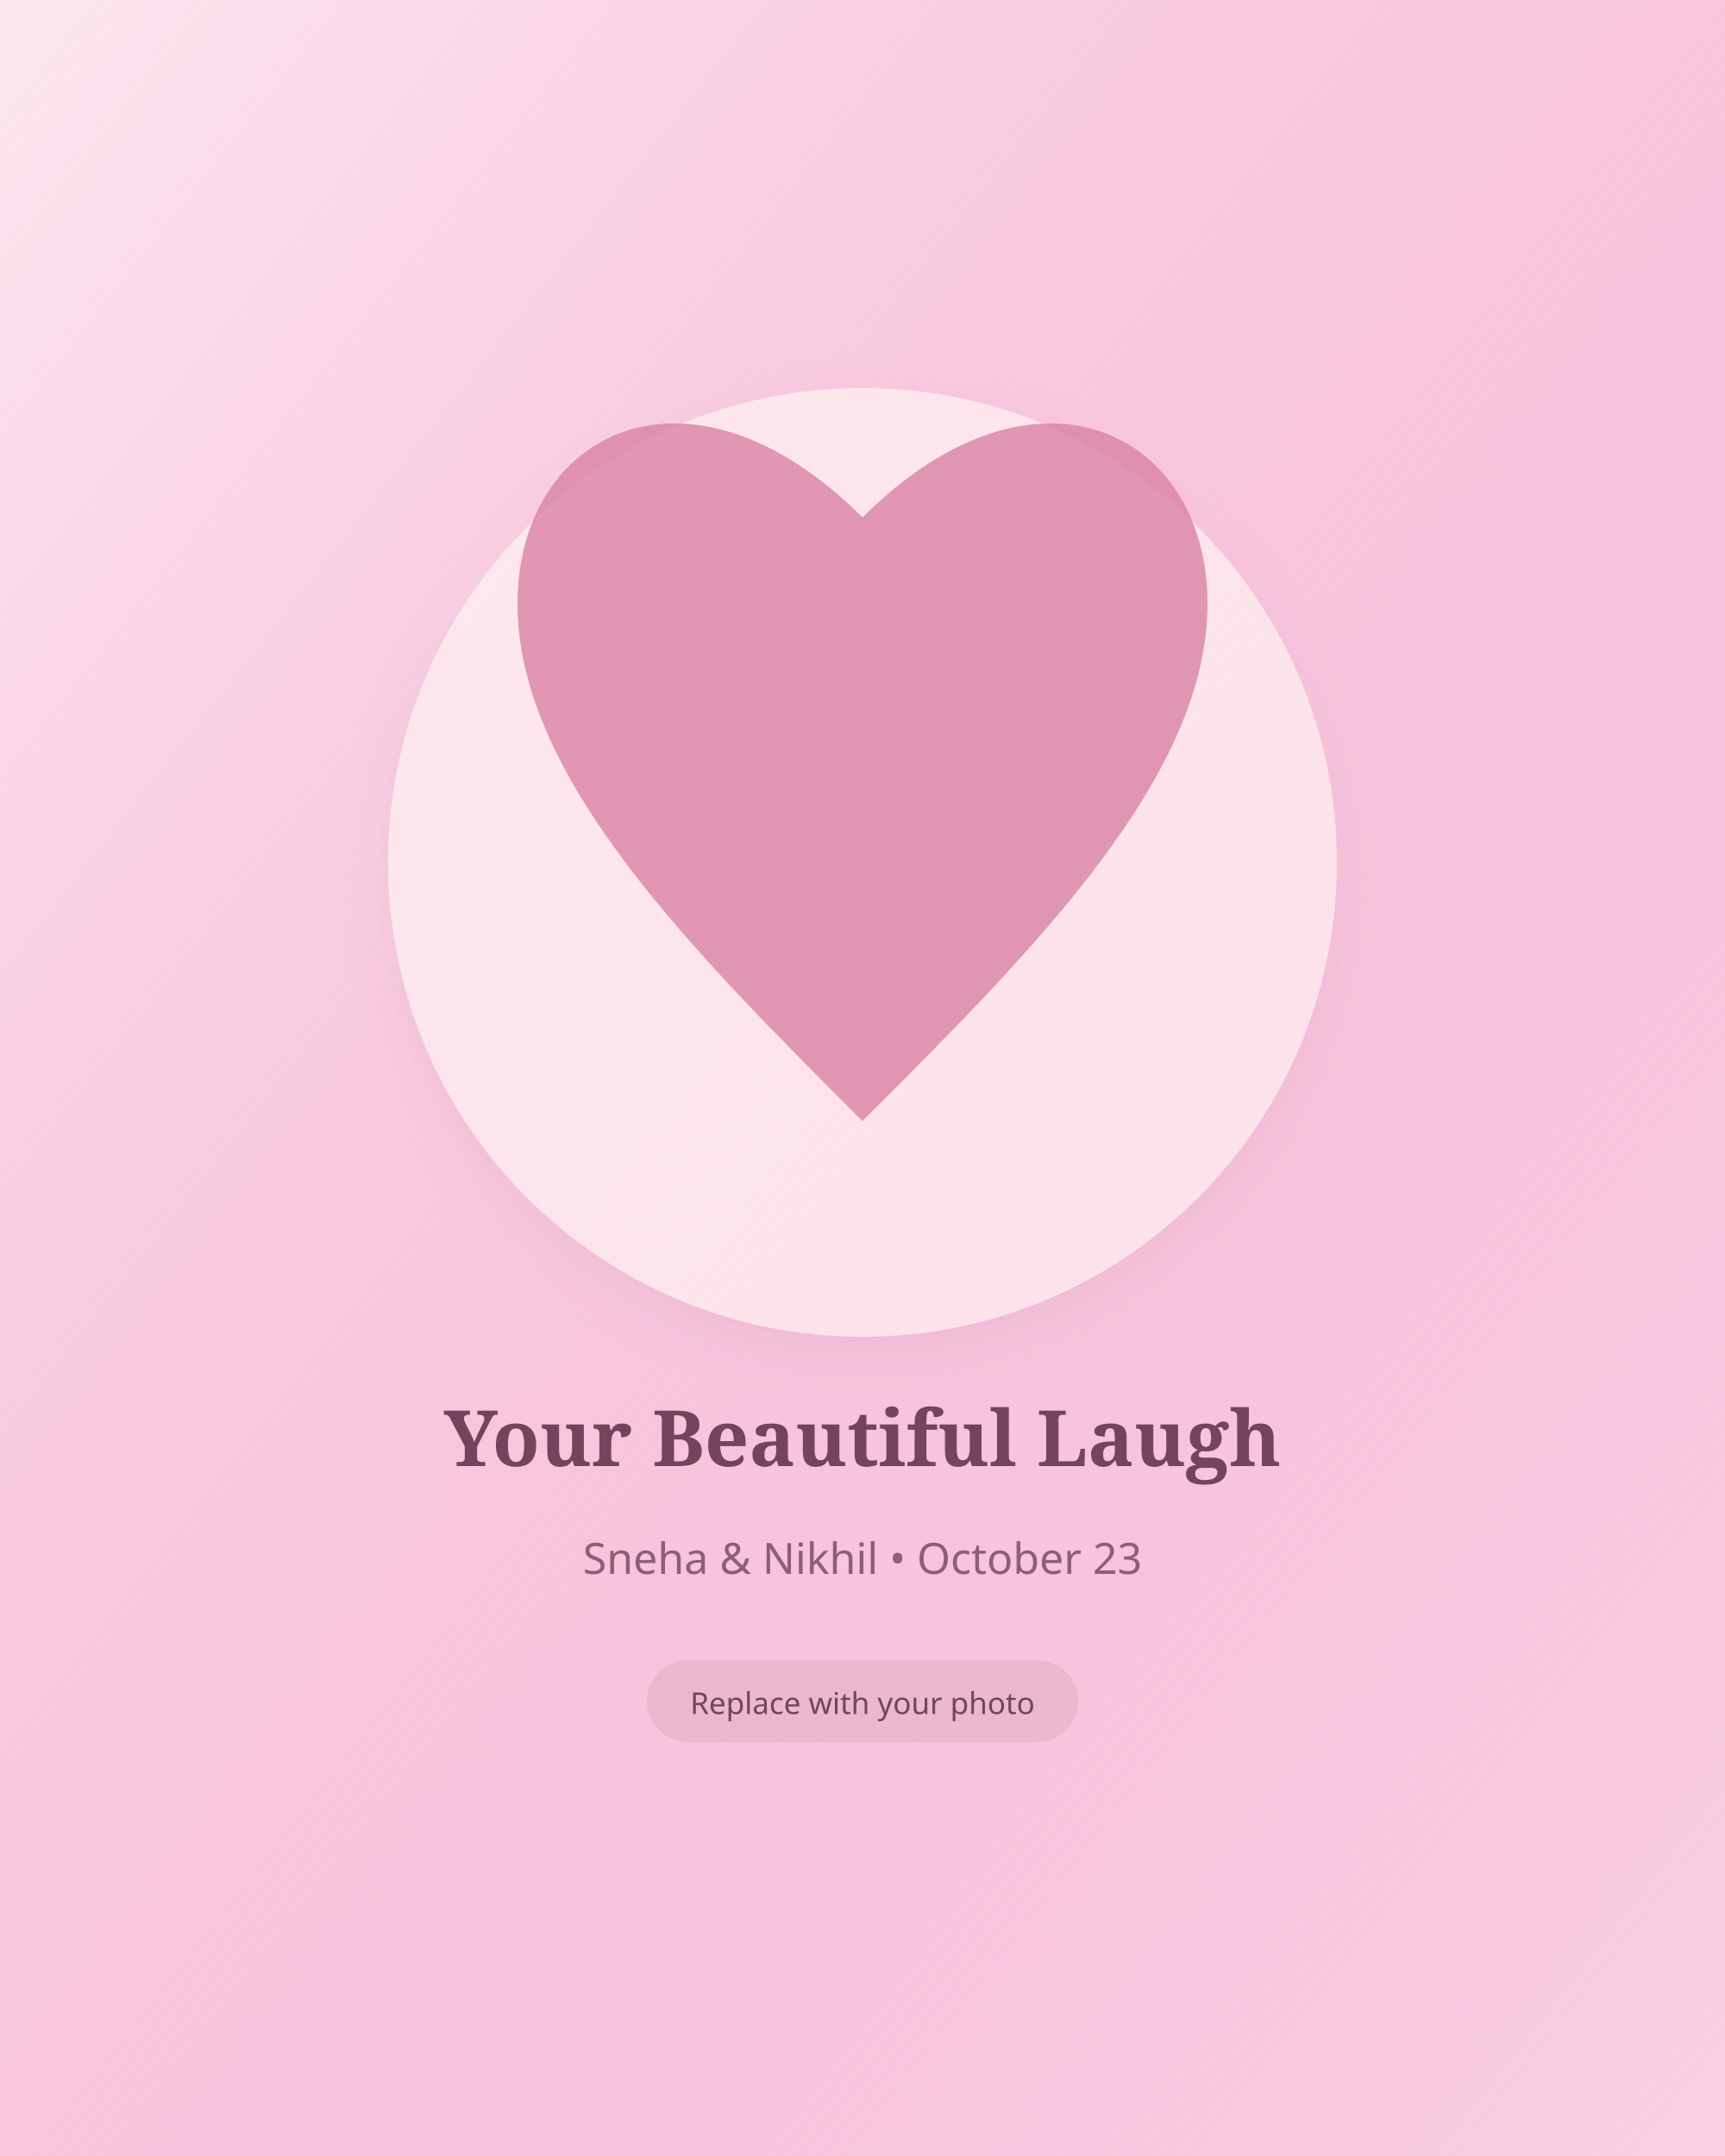
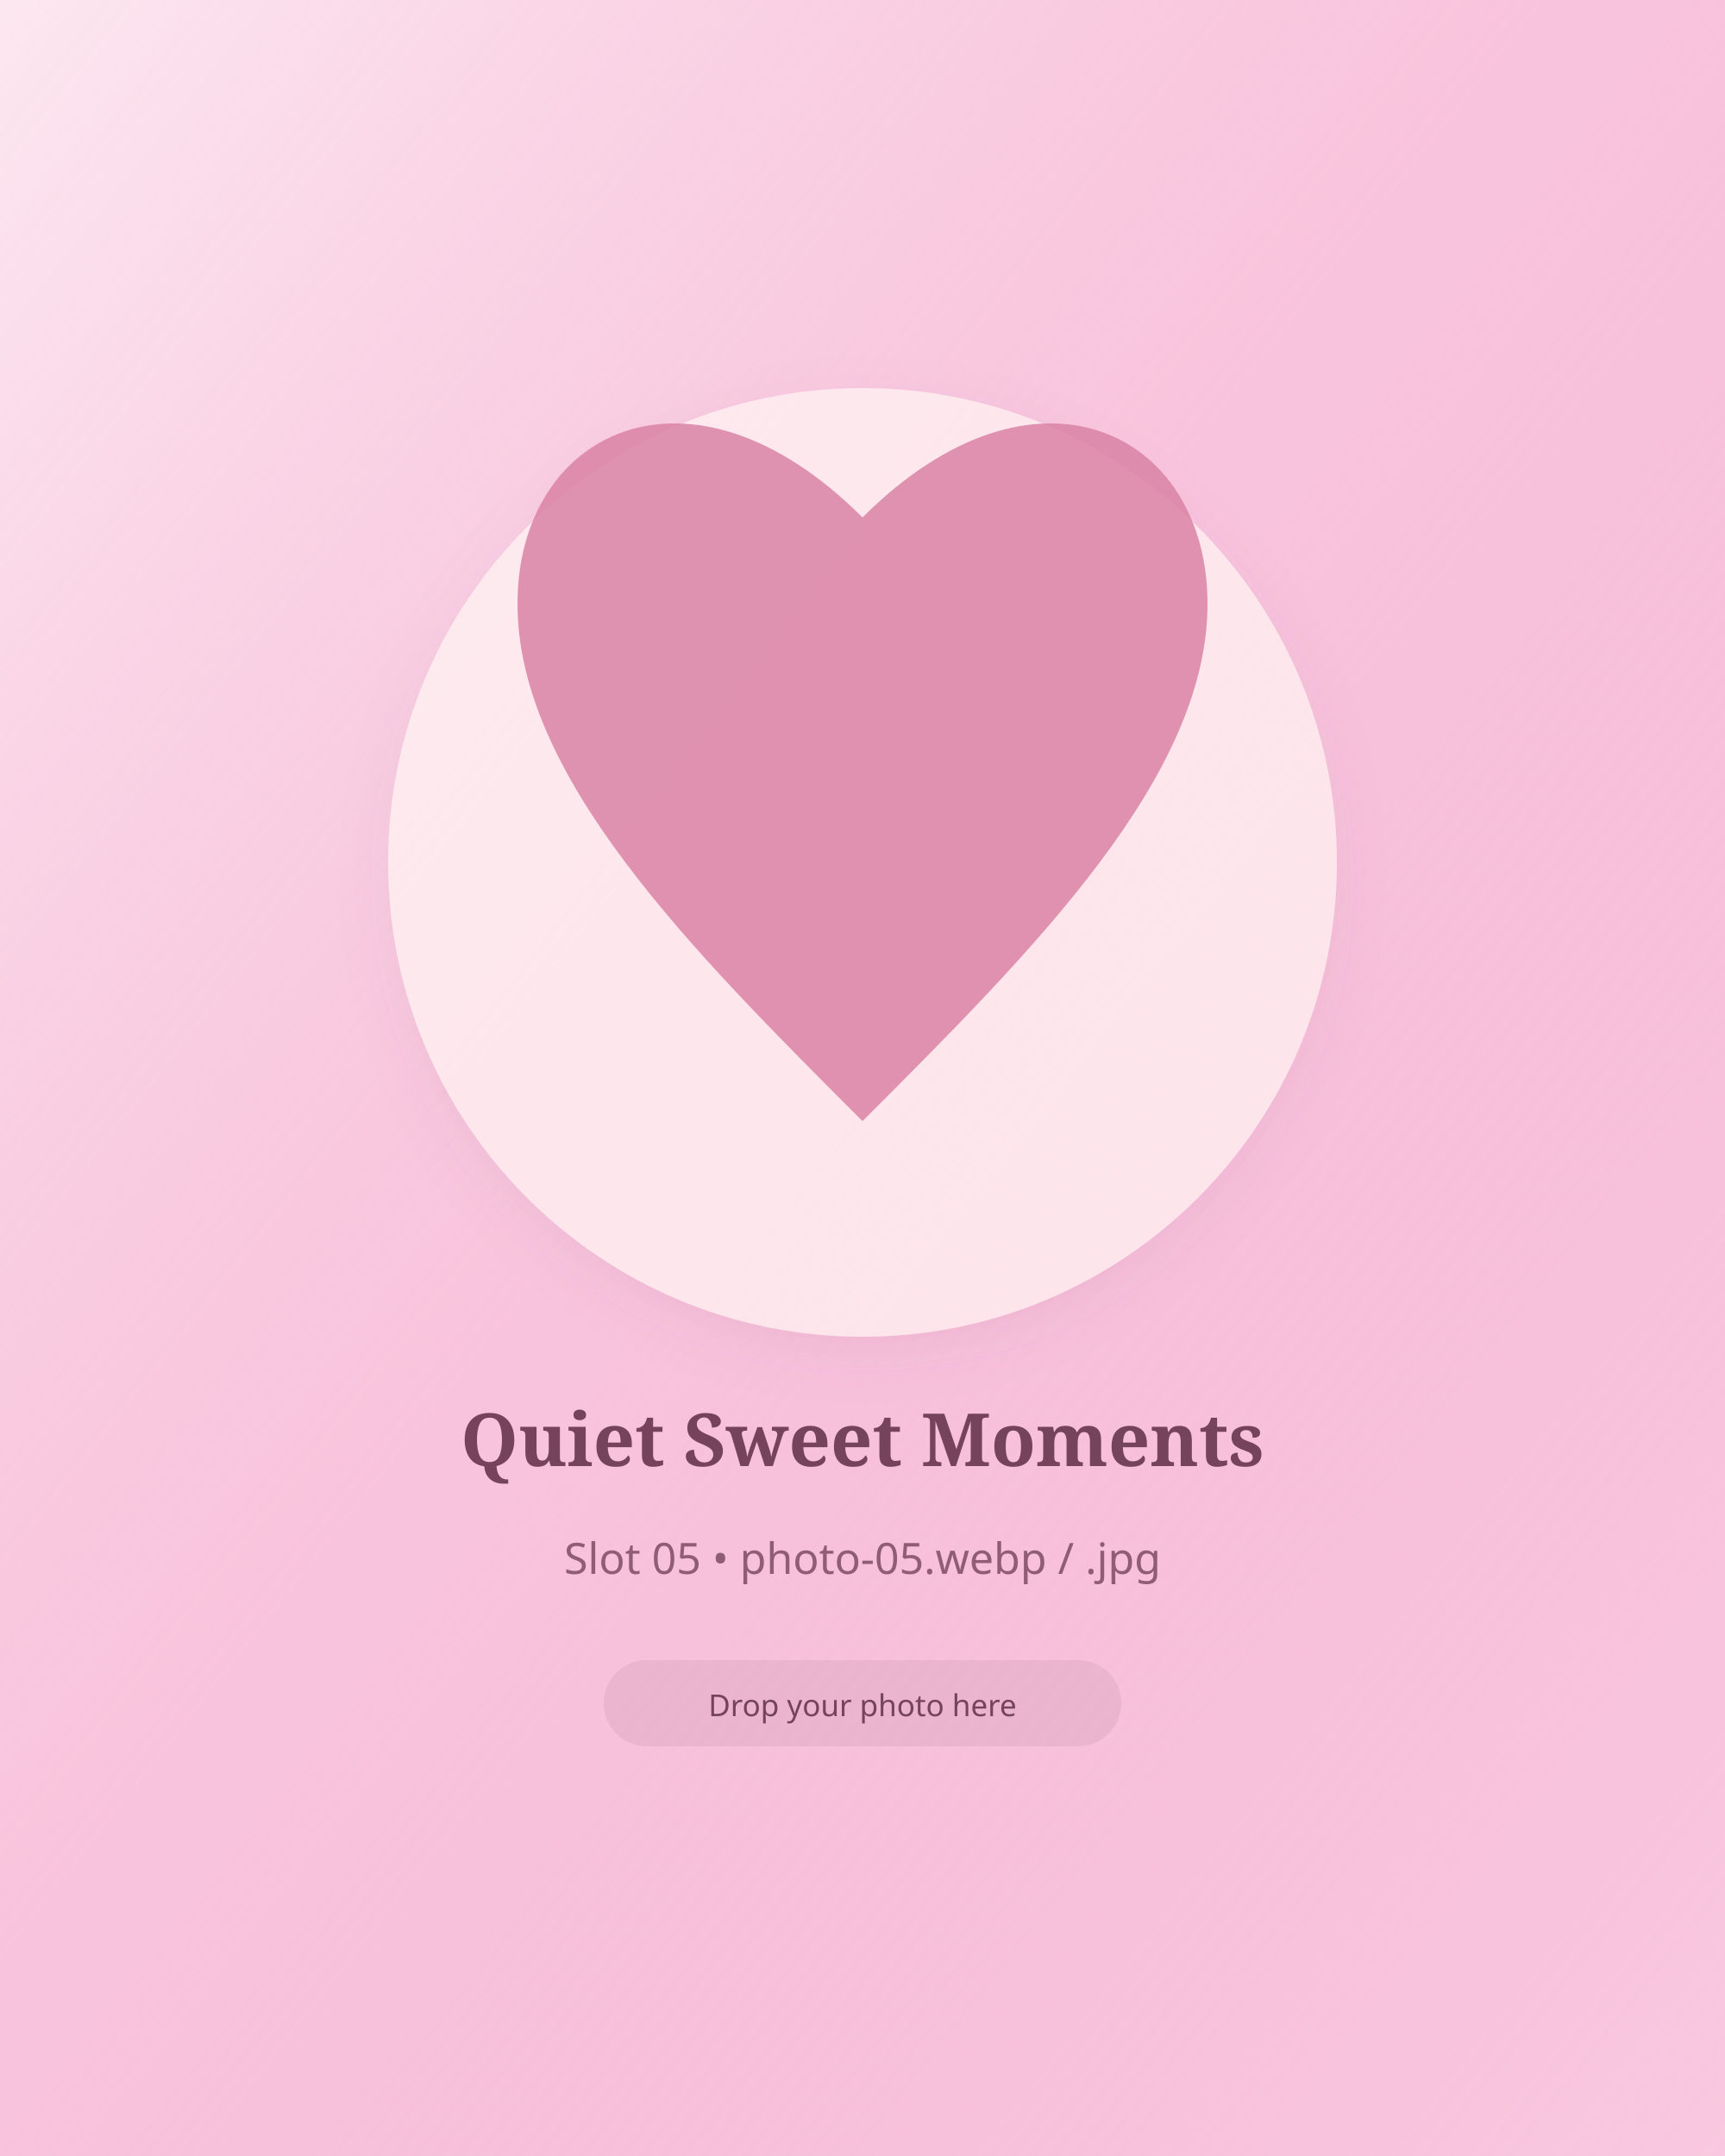
<svg xmlns="http://www.w3.org/2000/svg" viewBox="0 0 800 1000" width="800" height="1000">
  <defs>
    <linearGradient id="g4" x1="0%" y1="0%" x2="100%" y2="100%">
      <stop offset="0%" stop-color="#FCE7F0" />
-       <stop offset="100%" stop-color="#ED64A6" stop-opacity="0.3" />
+       <stop offset="100%" stop-color="#ED64A6" stop-opacity="0.35" />
    </linearGradient>
    <filter id="shadow">
      <feDropShadow dx="0" dy="8" stdDeviation="12" flood-color="#75445C" flood-opacity="0.12" />
    </filter>
  </defs>
  <rect width="100%" height="100%" fill="url(#g4)" />
-   <circle cx="400" cy="400" r="220" fill="#FFF9F5" opacity="0.6" filter="url(#shadow)" />
-   <path d="M400,520 C320,440 240,360 240,280 C240,200 320,160 400,240 C480,160 560,200 560,280 C560,360 480,440 400,520 Z" fill="#D982A5" opacity="0.8" />
-   <text x="400" y="680" font-family="'Playfair Display', Georgia, serif" font-size="36" font-weight="bold" fill="#75445C" text-anchor="middle">Your Beautiful Laugh</text>
-   <text x="400" y="730" font-family="'Plus Jakarta Sans', sans-serif" font-size="20" fill="#75445C" opacity="0.8" text-anchor="middle">Sneha &amp; Nikhil • October 23</text>
-   <rect x="300" y="770" width="200" height="38" rx="19" fill="#75445C" opacity="0.1" />
-   <text x="400" y="795" font-family="sans-serif" font-size="14" fill="#75445C" text-anchor="middle">Replace with your photo</text>
+   <circle cx="400" cy="400" r="220" fill="#FFF9F5" opacity="0.65" filter="url(#shadow)" />
+   <path d="M400,520 C320,440 240,360 240,280 C240,200 320,160 400,240 C480,160 560,200 560,280 C560,360 480,440 400,520 Z" fill="#D982A5" opacity="0.85" />
+   <text x="400" y="680" font-family="'Playfair Display', Georgia, serif" font-size="34" font-weight="bold" fill="#75445C" text-anchor="middle">Quiet Sweet Moments</text>
+   <text x="400" y="730" font-family="'Plus Jakarta Sans', sans-serif" font-size="20" fill="#75445C" opacity="0.8" text-anchor="middle">Slot 05 • photo-05.webp / .jpg</text>
+   <rect x="280" y="770" width="240" height="40" rx="20" fill="#75445C" opacity="0.1" />
+   <text x="400" y="796" font-family="sans-serif" font-size="14" font-weight="500" fill="#75445C" text-anchor="middle">Drop your photo here</text>
</svg>
